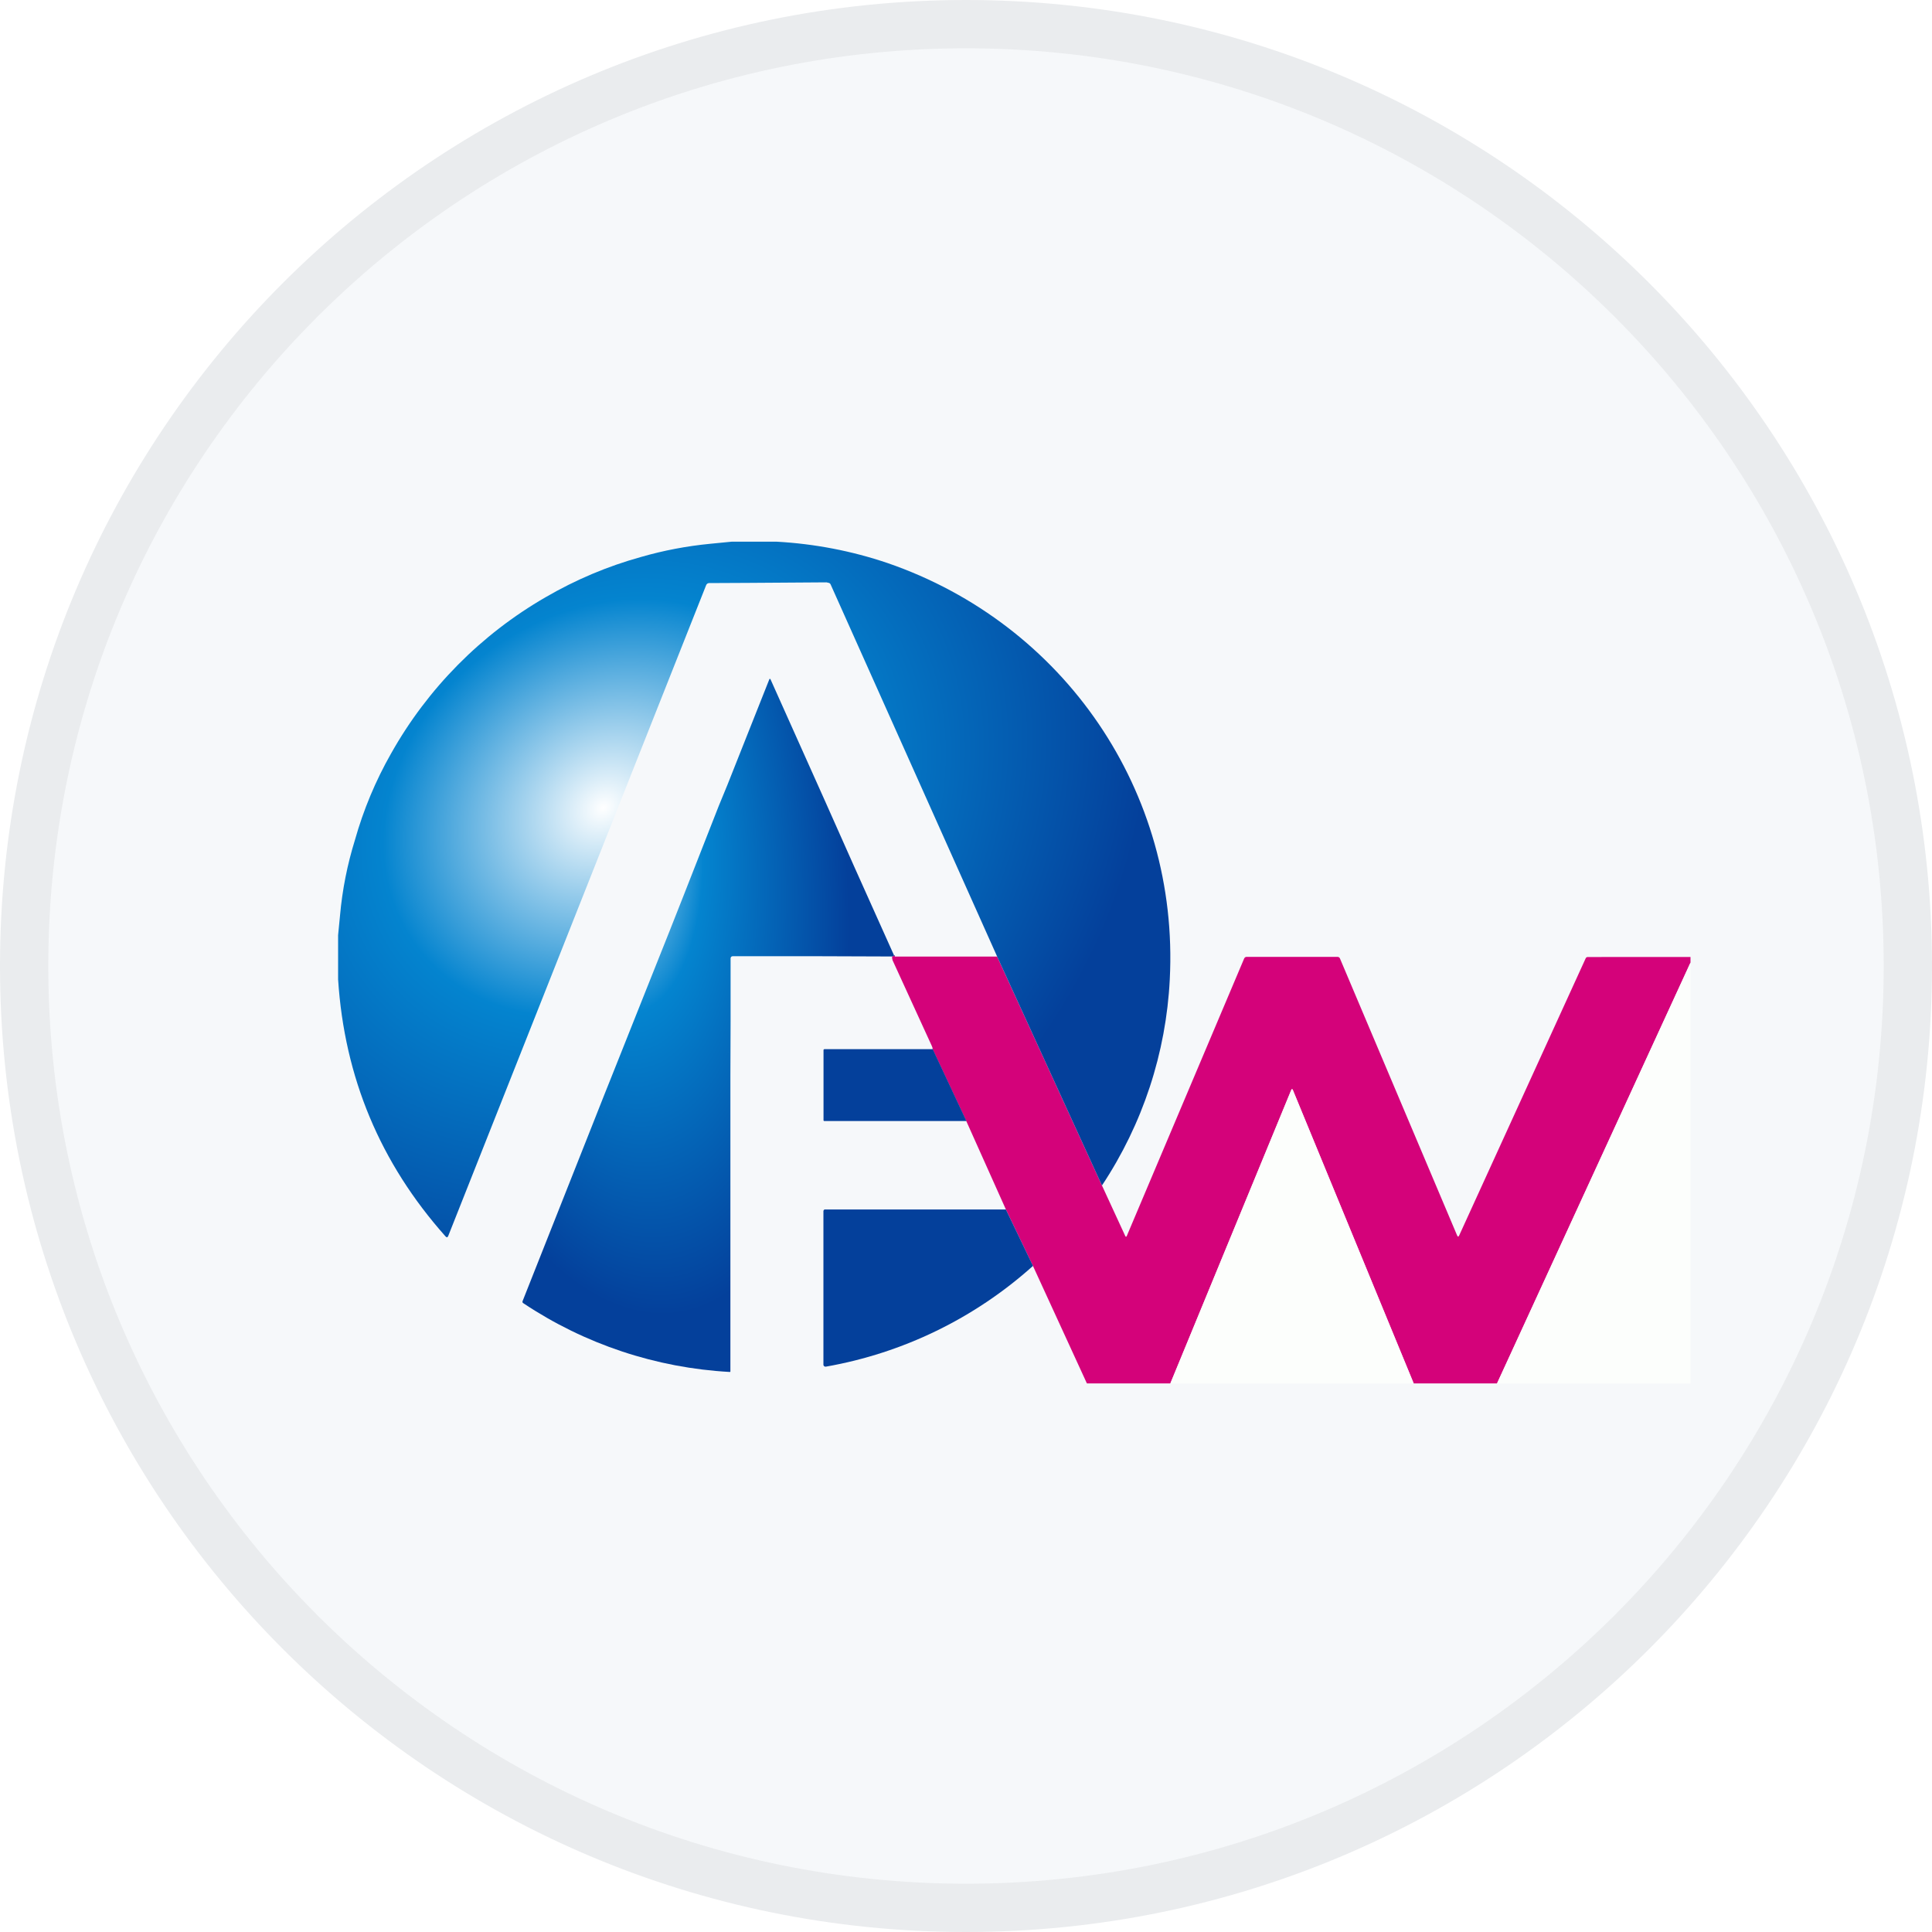
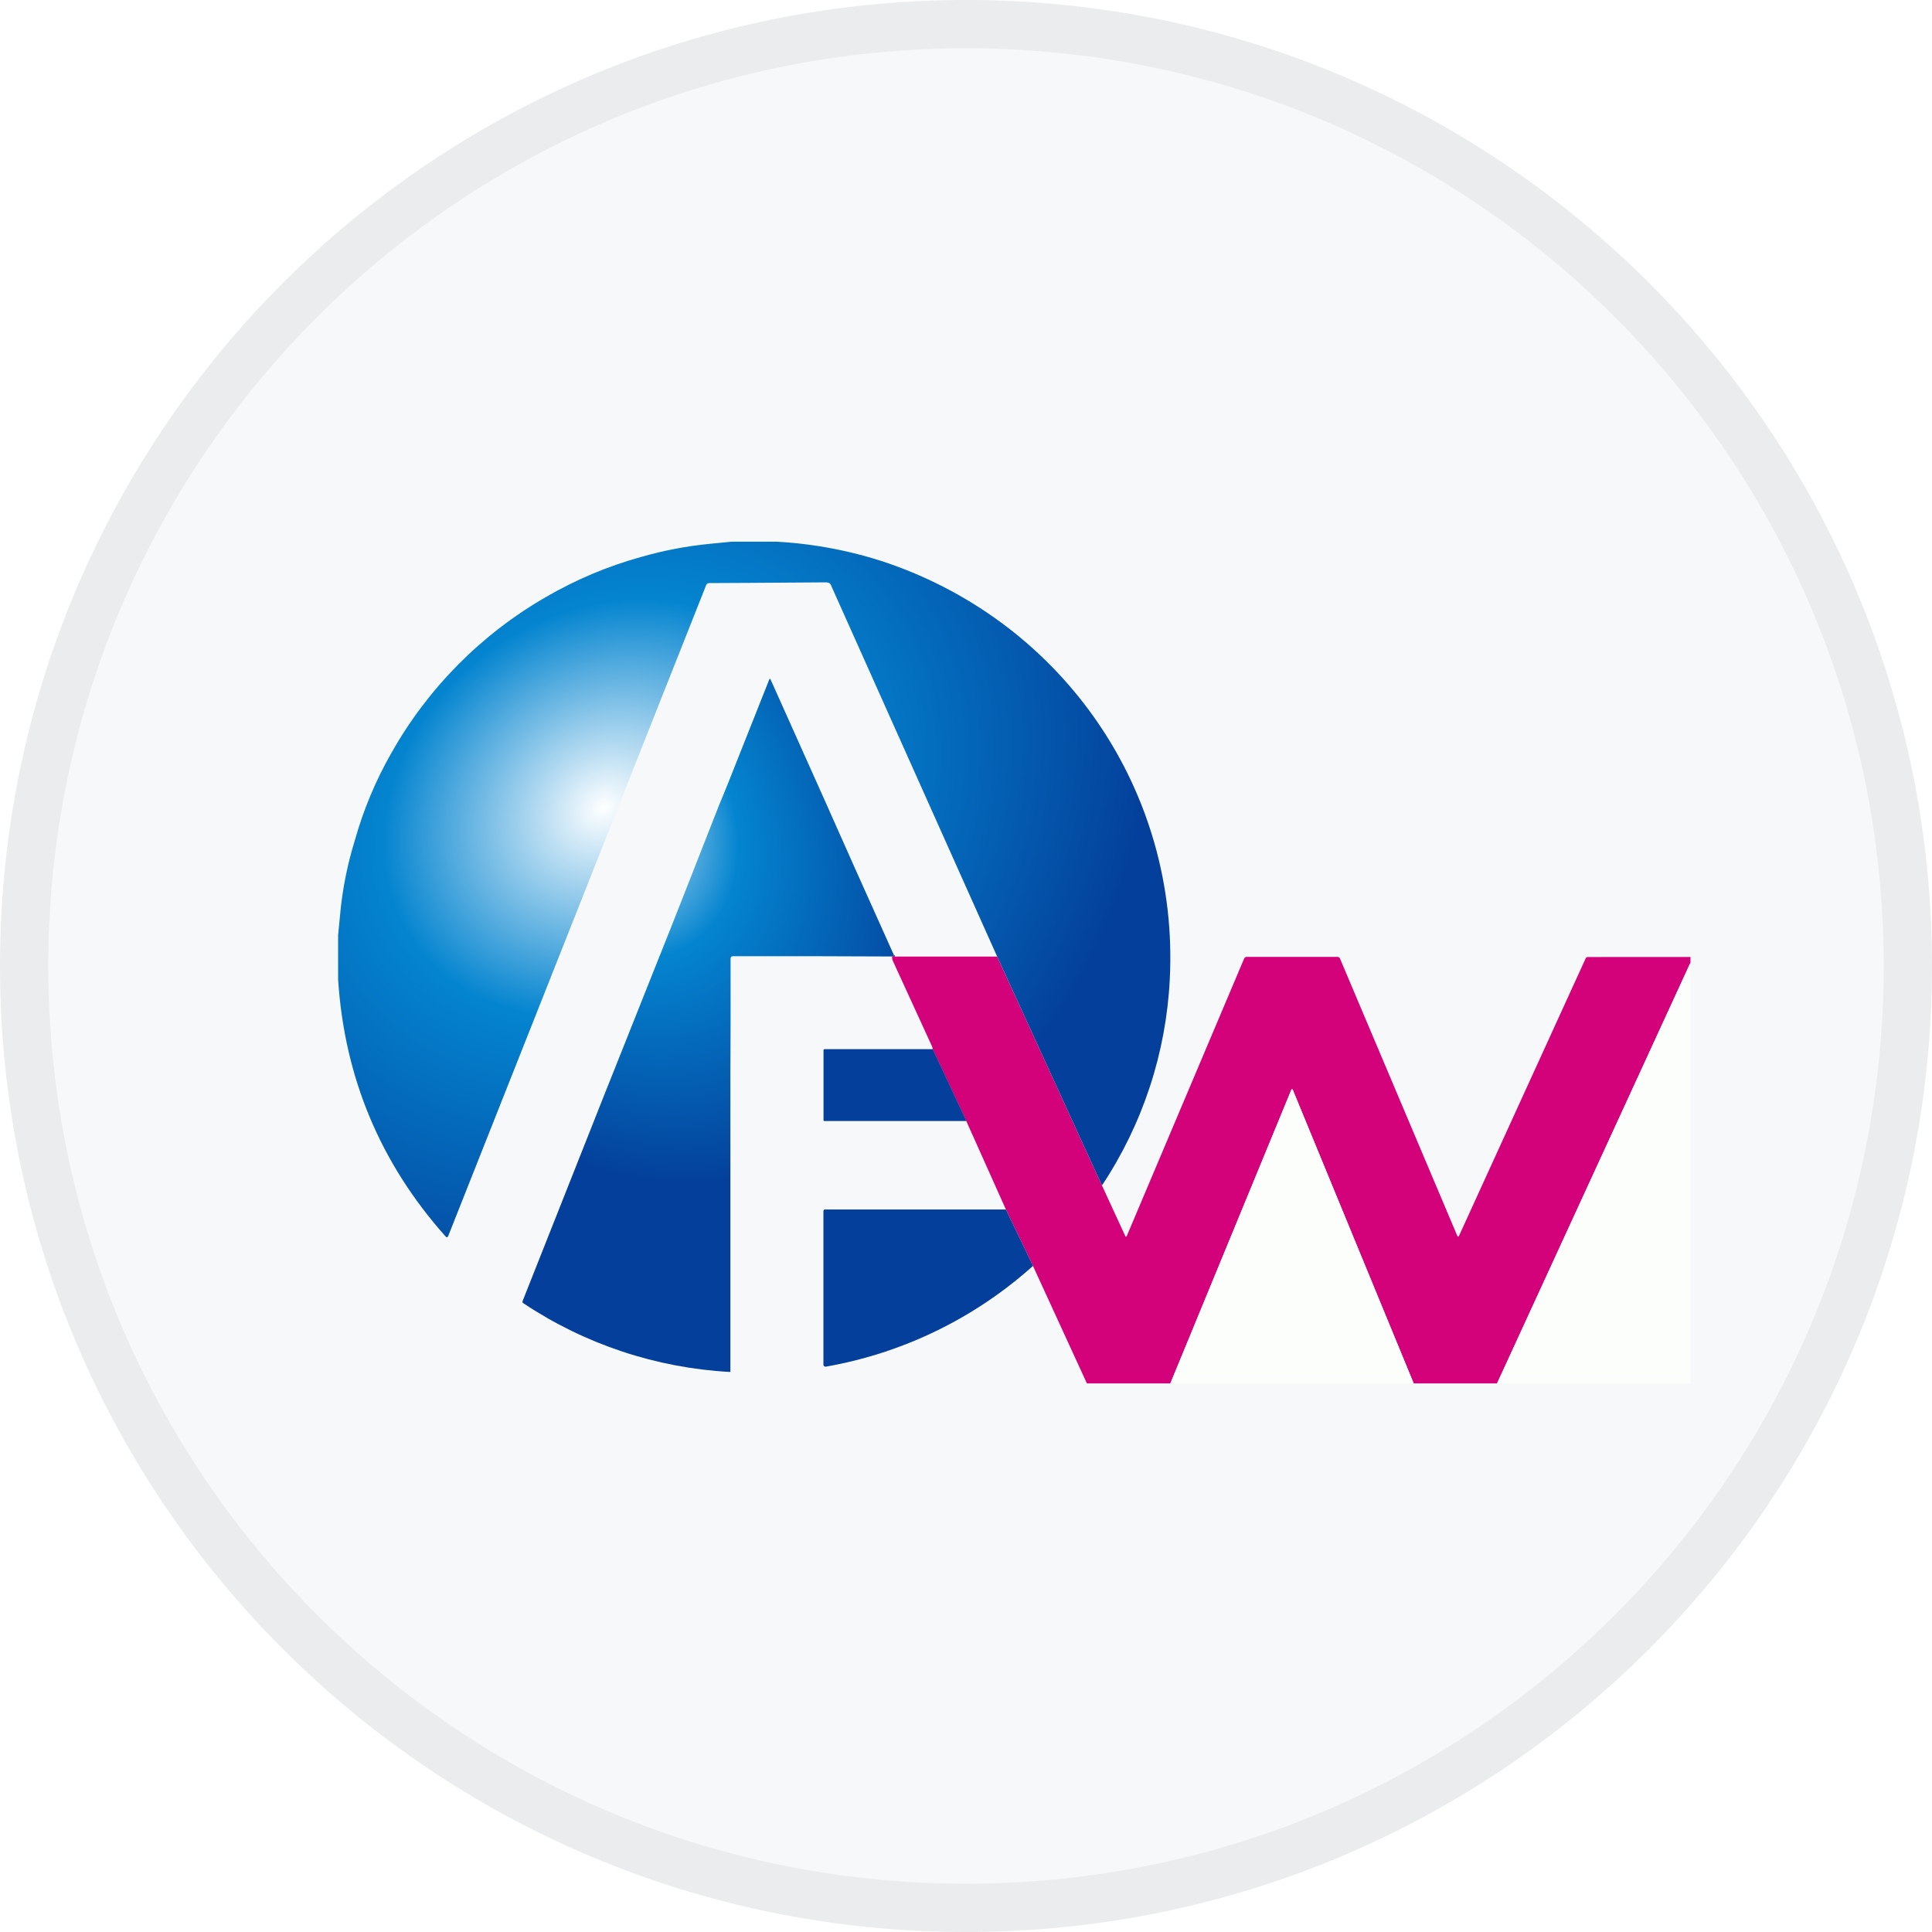
<svg xmlns="http://www.w3.org/2000/svg" width="40" height="40" viewBox="0 0 40 40" fill="none">
  <circle cx="20" cy="20" r="20" fill="#F6F8FA" />
  <path d="M18.521 19.805H20.645L22.814 24.542L23.3 25.596C23.302 25.599 23.305 25.602 23.308 25.603C23.312 25.605 23.316 25.605 23.319 25.603C23.322 25.602 23.325 25.599 23.326 25.596L25.759 19.845C25.764 19.835 25.77 19.826 25.779 19.82C25.788 19.814 25.799 19.811 25.809 19.811H27.691C27.703 19.811 27.714 19.814 27.723 19.82C27.732 19.826 27.739 19.835 27.743 19.846L30.167 25.576C30.182 25.61 30.196 25.611 30.212 25.576L32.83 19.841C32.833 19.833 32.839 19.825 32.847 19.821C32.855 19.816 32.864 19.813 32.873 19.814L35 19.813V19.929L30.994 28.642H29.269L26.768 22.57C26.756 22.542 26.745 22.542 26.733 22.57L24.231 28.642H22.503L21.386 26.209L20.826 25.041L20.007 23.213L19.31 21.725C19.31 21.702 19.304 21.679 19.294 21.659C19.023 21.067 18.752 20.475 18.48 19.882C18.472 19.858 18.468 19.832 18.471 19.806C18.526 19.773 18.541 19.773 18.521 19.805Z" fill="#D4027A" />
  <path d="M35 19.929V28.642H30.995L35 19.929Z" fill="#FCFEFC" />
  <path d="M29.269 28.642H24.231L26.733 22.569C26.745 22.541 26.756 22.541 26.768 22.569L29.269 28.642Z" fill="#FCFEFC" />
  <path d="M18.378 11.658C17.635 11.406 16.861 11.258 16.078 11.215L15.149 11.215L14.709 11.258C14.222 11.305 13.74 11.396 13.27 11.532C12.58 11.723 11.918 12.003 11.299 12.363C9.96 13.134 8.854 14.253 8.097 15.6C7.776 16.164 7.525 16.765 7.349 17.39C7.191 17.898 7.087 18.422 7.04 18.952L7 19.362V20.277C7.131 22.306 7.872 24.08 9.223 25.597C9.248 25.625 9.267 25.622 9.281 25.587L14.62 12.115C14.625 12.102 14.633 12.092 14.644 12.084C14.655 12.077 14.668 12.072 14.681 12.072L15.485 12.068L17.111 12.057L17.156 12.067C17.165 12.069 17.174 12.073 17.181 12.078C17.188 12.084 17.193 12.092 17.197 12.1L20.646 19.807L22.815 24.544C23.658 23.274 24.143 21.8 24.219 20.277C24.418 16.393 22.035 12.919 18.378 11.658Z" fill="url(#paint0_radial_18553_55777)" />
  <path d="M18.512 19.784L17.689 17.95L17.082 16.586L15.951 14.061C15.95 14.058 15.948 14.056 15.945 14.055C15.942 14.054 15.939 14.054 15.936 14.055C15.933 14.056 15.931 14.059 15.929 14.062L15.504 15.132L15.058 16.256L14.881 16.686L14.153 18.541L13.87 19.258L13.38 20.487L12.907 21.675L12.616 22.405L12.519 22.647L12.262 23.297L10.82 26.937C10.817 26.945 10.816 26.954 10.818 26.962C10.821 26.97 10.826 26.977 10.834 26.981C12.106 27.83 13.584 28.322 15.111 28.405C15.119 28.405 15.122 28.402 15.122 28.395V22.947V22.266L15.126 21.148V19.842C15.126 19.836 15.127 19.831 15.129 19.825C15.131 19.82 15.134 19.815 15.138 19.811C15.143 19.806 15.147 19.803 15.153 19.801C15.158 19.799 15.164 19.797 15.17 19.797H16.783L18.476 19.803C18.488 19.796 18.5 19.789 18.512 19.784ZM15.084 21.78C15.083 21.778 15.081 21.776 15.078 21.774L15.084 21.78ZM15.07 21.77C15.068 21.768 15.066 21.767 15.063 21.766C15.065 21.767 15.066 21.768 15.068 21.77H15.07ZM15.054 21.765C15.049 21.764 15.045 21.764 15.04 21.765H15.049H15.054ZM15.089 21.787C15.091 21.789 15.092 21.792 15.093 21.795C15.091 21.792 15.089 21.79 15.087 21.787L15.089 21.787ZM12.623 22.716H12.616C12.618 22.717 12.621 22.717 12.623 22.716Z" fill="url(#paint1_radial_18553_55777)" />
  <path d="M18.512 19.784L18.52 19.802C18.532 19.783 18.529 19.777 18.512 19.784Z" fill="#04409B" />
  <path d="M17.05 21.745V23.193C17.05 23.198 17.052 23.202 17.055 23.205C17.058 23.208 17.062 23.21 17.067 23.21H20.009L19.312 21.722H17.069C17.066 21.722 17.063 21.723 17.061 21.724C17.058 21.726 17.056 21.728 17.054 21.73C17.052 21.732 17.051 21.734 17.05 21.737C17.05 21.74 17.05 21.743 17.05 21.745Z" fill="#04409B" />
  <path d="M17.089 25.041C17.083 25.04 17.078 25.04 17.073 25.042C17.067 25.043 17.062 25.046 17.058 25.05C17.055 25.054 17.052 25.059 17.05 25.064C17.048 25.07 17.047 25.075 17.048 25.081V28.252C17.048 28.255 17.048 28.257 17.048 28.26C17.05 28.271 17.057 28.281 17.066 28.288C17.076 28.294 17.087 28.297 17.099 28.295C18.695 28.015 20.181 27.292 21.387 26.209L20.826 25.041H17.089Z" fill="#04409B" />
  <circle cx="20" cy="20" r="19.5" stroke="black" stroke-opacity="0.05" />
  <defs>
    <radialGradient id="paint0_radial_18553_55777" cx="0" cy="0" r="1" gradientUnits="userSpaceOnUse" gradientTransform="translate(12.5 16.7148) rotate(53.1301) scale(10 11.9649)">
      <stop stop-color="white" />
      <stop offset="0.404" stop-color="#0484CF" />
      <stop offset="1" stop-color="#04409B" />
    </radialGradient>
-     <radialGradient id="paint1_radial_18553_55777" cx="0" cy="0" r="1" gradientTransform="matrix(4.5 7 -2.36969 7.89793 12.4999 16.7148)" gradientUnits="userSpaceOnUse">
+     <radialGradient id="paint1_radial_18553_55777" cx="0" cy="0" r="1" gradientUnits="userSpaceOnUse" gradientTransform="translate(12.4999 16.7148) rotate(57.2648) scale(8.32166 6.2642)">
      <stop stop-color="white" />
      <stop offset="0.404" stop-color="#0484CF" />
      <stop offset="1" stop-color="#04409B" />
    </radialGradient>
  </defs>
</svg>
